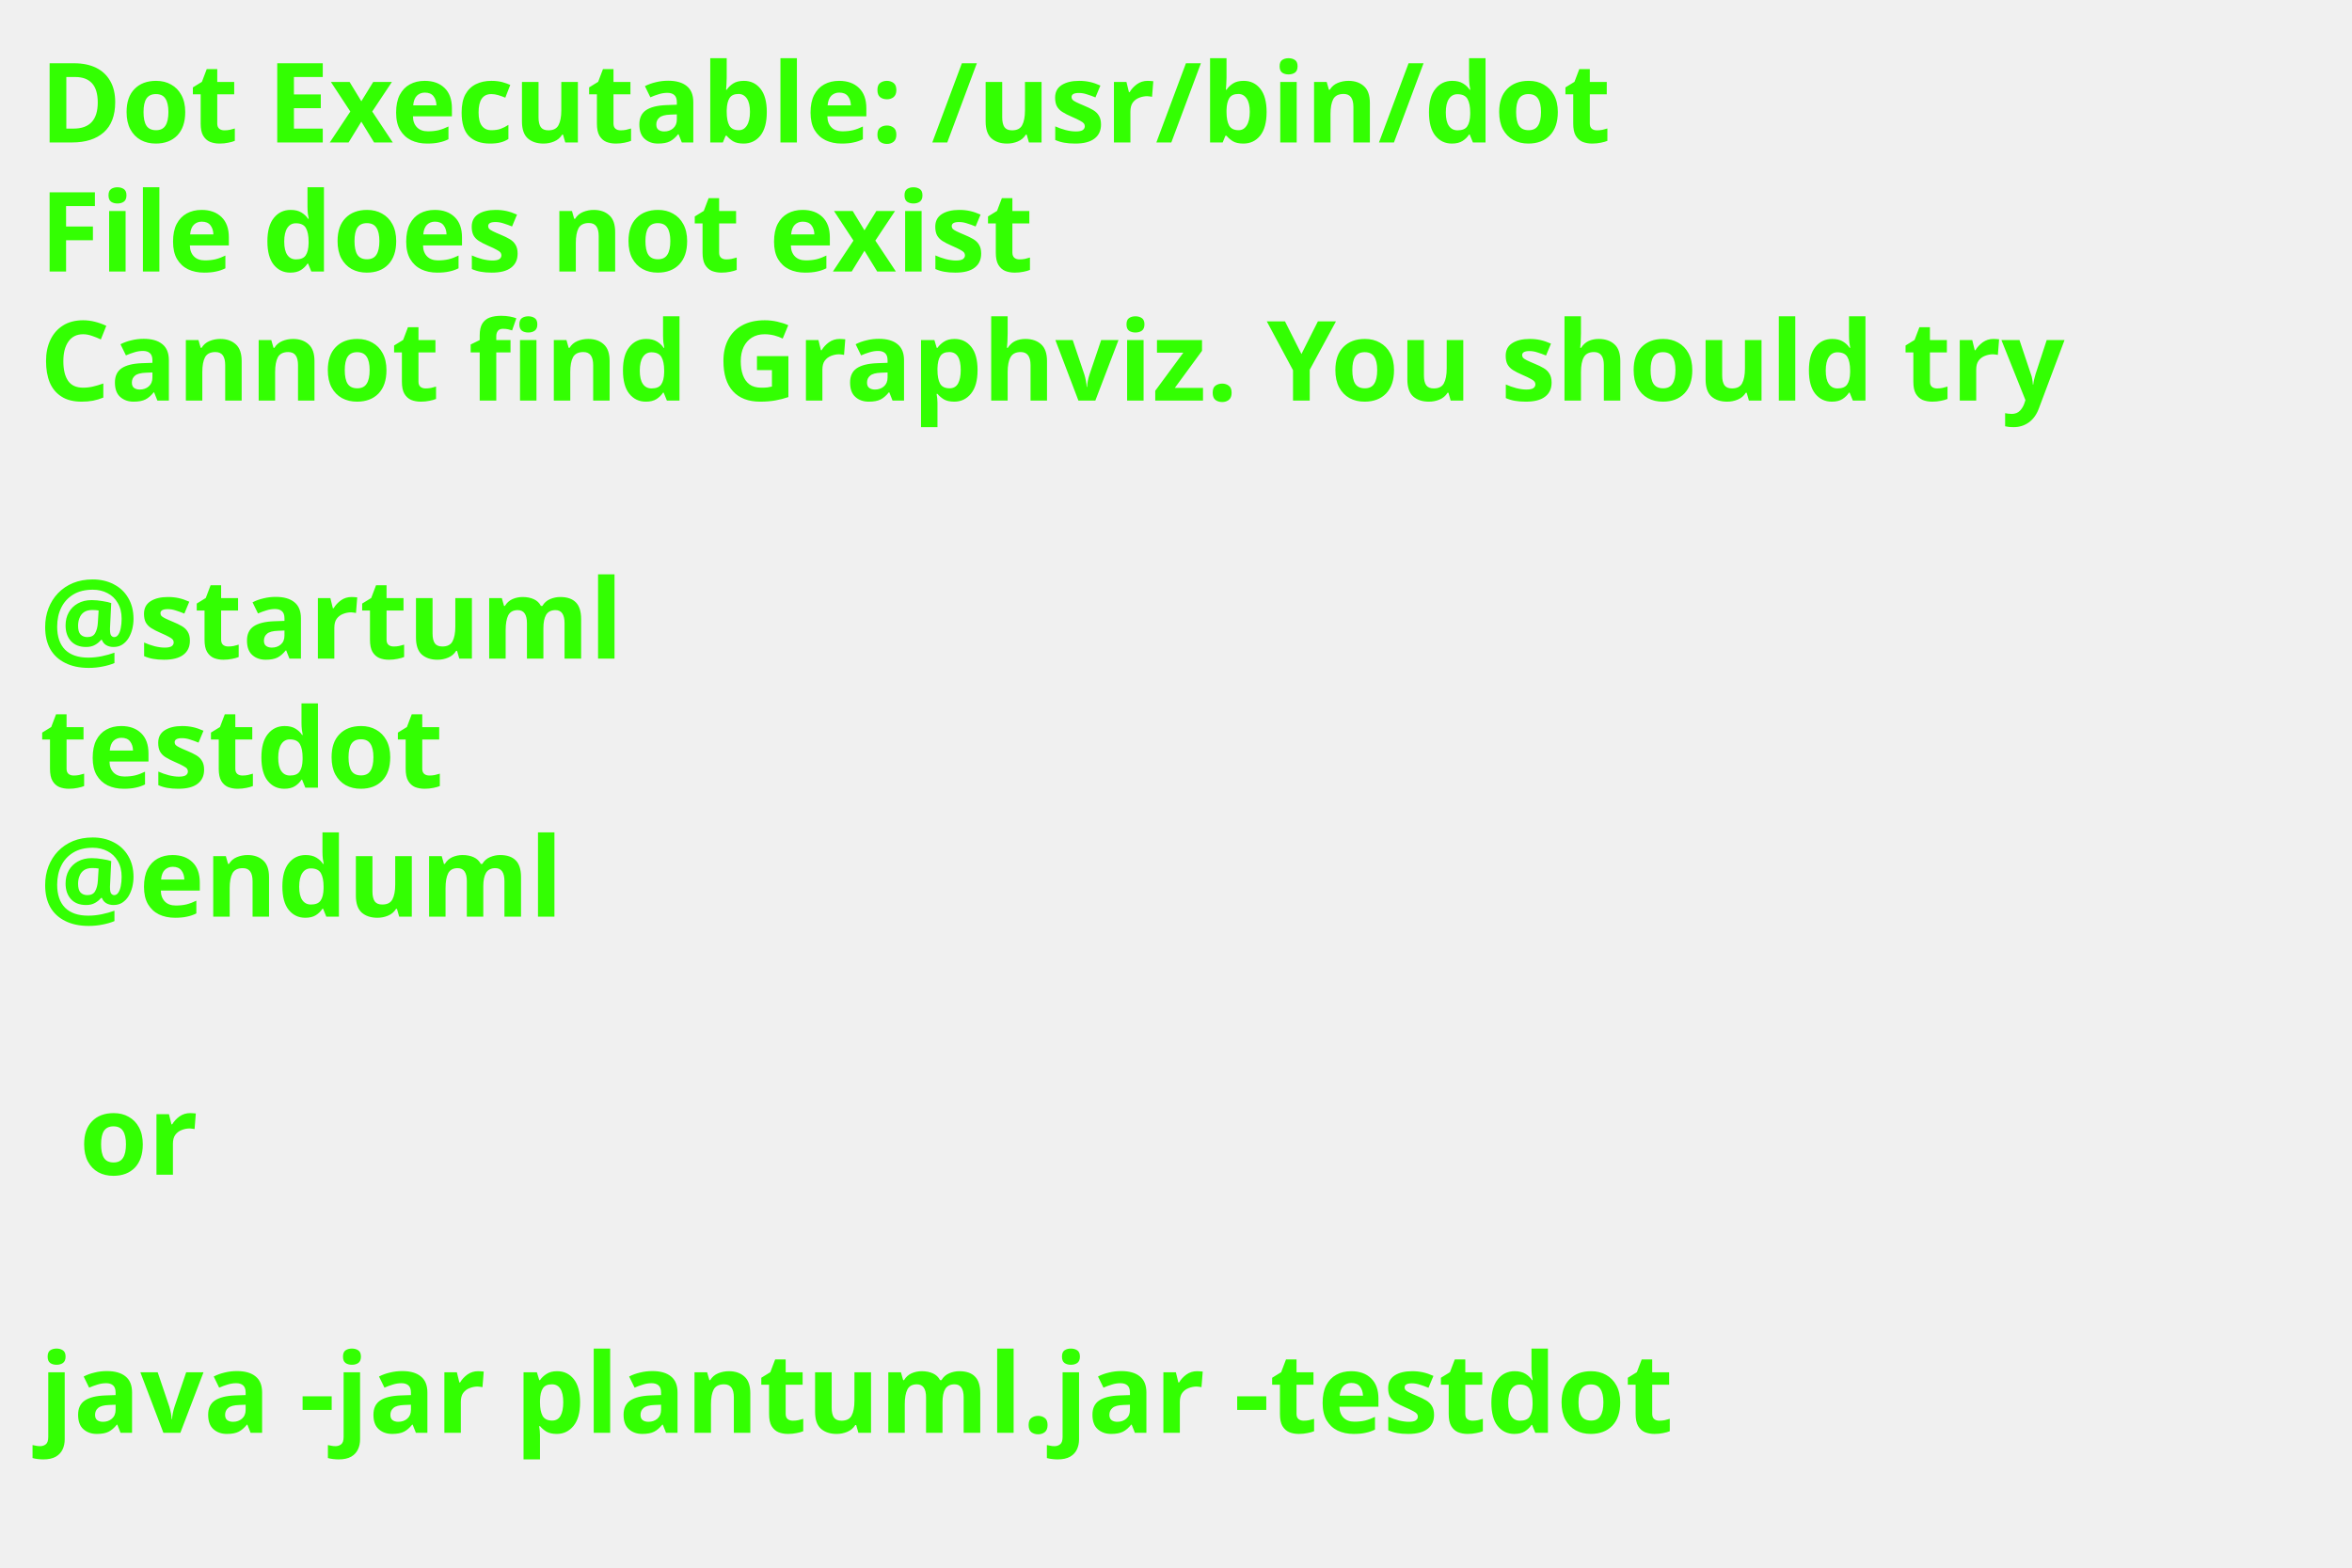
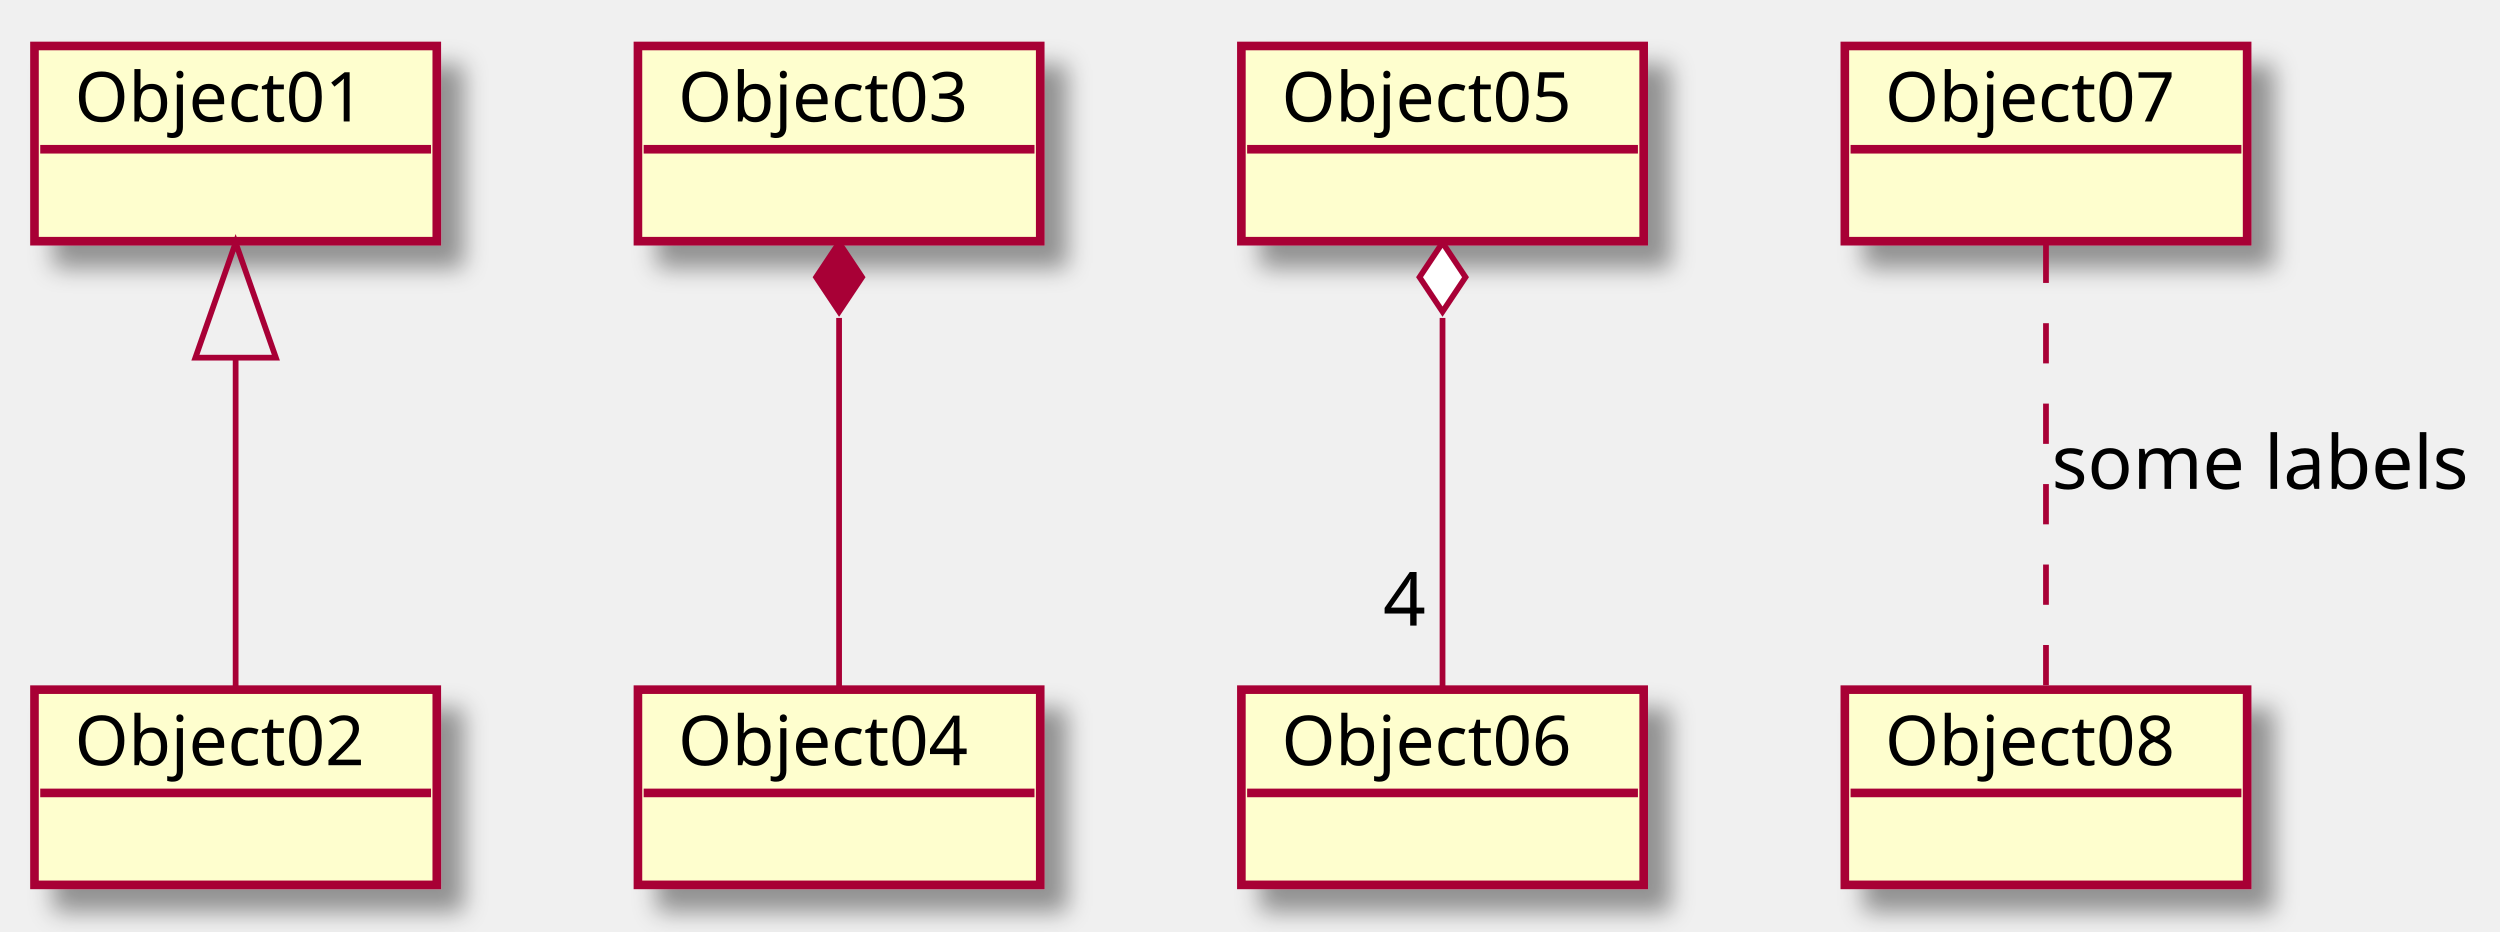
- <svg xmlns="http://www.w3.org/2000/svg" contentScriptType="application/ecmascript" contentStyleType="text/css" height="198px" preserveAspectRatio="none" style="width:297px;height:198px;background:#000000;" version="1.1" viewBox="0 0 297 198" width="297px" zoomAndPan="magnify">
-   <defs />
+ <svg xmlns="http://www.w3.org/2000/svg" contentScriptType="application/ecmascript" contentStyleType="text/css" height="162px" preserveAspectRatio="none" style="width:435px;height:162px;" version="1.1" viewBox="0 0 435 162" width="435px" zoomAndPan="magnify">
+   <defs>
+     <filter height="300%" id="fospejc" width="300%" x="-1" y="-1">
+       <feGaussianBlur result="blurOut" stdDeviation="2.0" />
+       <feColorMatrix in="blurOut" result="blurOut2" type="matrix" values="0 0 0 0 0 0 0 0 0 0 0 0 0 0 0 0 0 0 .4 0" />
+       <feOffset dx="4.0" dy="4.0" in="blurOut2" result="blurOut3" />
+       <feBlend in="SourceGraphic" in2="blurOut3" mode="normal" />
+     </filter>
+   </defs>
  <g>
-     <text fill="#33FF02" font-family="sans-serif" font-size="14" font-weight="bold" lengthAdjust="spacingAndGlyphs" textLength="220" x="5" y="17.995">Dot Executable: /usr/bin/dot</text>
-     <text fill="#33FF02" font-family="sans-serif" font-size="14" font-weight="bold" lengthAdjust="spacingAndGlyphs" textLength="145" x="5" y="34.292">File does not exist</text>
-     <text fill="#33FF02" font-family="sans-serif" font-size="14" font-weight="bold" lengthAdjust="spacingAndGlyphs" textLength="291" x="5" y="50.589">Cannot find Graphviz. You should try</text>
-     <text fill="#33FF02" font-family="sans-serif" font-size="14" font-weight="bold" lengthAdjust="spacingAndGlyphs" textLength="0" x="10" y="66.886" />
-     <text fill="#33FF02" font-family="sans-serif" font-size="14" font-weight="bold" lengthAdjust="spacingAndGlyphs" textLength="79" x="5" y="83.183">@startuml</text>
-     <text fill="#33FF02" font-family="sans-serif" font-size="14" font-weight="bold" lengthAdjust="spacingAndGlyphs" textLength="57" x="5" y="99.48">testdot</text>
-     <text fill="#33FF02" font-family="sans-serif" font-size="14" font-weight="bold" lengthAdjust="spacingAndGlyphs" textLength="72" x="5" y="115.776">@enduml</text>
-     <text fill="#33FF02" font-family="sans-serif" font-size="14" font-weight="bold" lengthAdjust="spacingAndGlyphs" textLength="0" x="10" y="132.073" />
-     <text fill="#33FF02" font-family="sans-serif" font-size="14" font-weight="bold" lengthAdjust="spacingAndGlyphs" textLength="17" x="10" y="148.37">or</text>
-     <text fill="#33FF02" font-family="sans-serif" font-size="14" font-weight="bold" lengthAdjust="spacingAndGlyphs" textLength="0" x="10" y="164.667" />
-     <text fill="#33FF02" font-family="sans-serif" font-size="14" font-weight="bold" lengthAdjust="spacingAndGlyphs" textLength="227" x="5" y="180.964">java -jar plantuml.jar -testdot</text>
-     <text fill="#33FF02" font-family="sans-serif" font-size="14" font-weight="bold" lengthAdjust="spacingAndGlyphs" textLength="0" x="10" y="197.261" />
+     <rect fill="#FEFECE" filter="url(#fospejc)" height="33.969" style="stroke: #A80036; stroke-width: 1.5;" width="70" x="6" y="8" />
+     <text fill="#000000" font-family="sans-serif" font-size="12" lengthAdjust="spacingAndGlyphs" textLength="56" x="13" y="21.139">Object01</text>
+     <line style="stroke: #A80036; stroke-width: 1.5;" x1="7" x2="75" y1="25.969" y2="25.969" />
+     <rect fill="#FEFECE" filter="url(#fospejc)" height="33.969" style="stroke: #A80036; stroke-width: 1.5;" width="70" x="6" y="120" />
+     <text fill="#000000" font-family="sans-serif" font-size="12" lengthAdjust="spacingAndGlyphs" textLength="56" x="13" y="133.139">Object02</text>
+     <line style="stroke: #A80036; stroke-width: 1.5;" x1="7" x2="75" y1="137.969" y2="137.969" />
+     <rect fill="#FEFECE" filter="url(#fospejc)" height="33.969" style="stroke: #A80036; stroke-width: 1.5;" width="70" x="111" y="8" />
+     <text fill="#000000" font-family="sans-serif" font-size="12" lengthAdjust="spacingAndGlyphs" textLength="56" x="118" y="21.139">Object03</text>
+     <line style="stroke: #A80036; stroke-width: 1.5;" x1="112" x2="180" y1="25.969" y2="25.969" />
+     <rect fill="#FEFECE" filter="url(#fospejc)" height="33.969" style="stroke: #A80036; stroke-width: 1.5;" width="70" x="111" y="120" />
+     <text fill="#000000" font-family="sans-serif" font-size="12" lengthAdjust="spacingAndGlyphs" textLength="56" x="118" y="133.139">Object04</text>
+     <line style="stroke: #A80036; stroke-width: 1.5;" x1="112" x2="180" y1="137.969" y2="137.969" />
+     <rect fill="#FEFECE" filter="url(#fospejc)" height="33.969" style="stroke: #A80036; stroke-width: 1.5;" width="70" x="216" y="8" />
+     <text fill="#000000" font-family="sans-serif" font-size="12" lengthAdjust="spacingAndGlyphs" textLength="56" x="223" y="21.139">Object05</text>
+     <line style="stroke: #A80036; stroke-width: 1.5;" x1="217" x2="285" y1="25.969" y2="25.969" />
+     <rect fill="#FEFECE" filter="url(#fospejc)" height="33.969" style="stroke: #A80036; stroke-width: 1.5;" width="70" x="216" y="120" />
+     <text fill="#000000" font-family="sans-serif" font-size="12" lengthAdjust="spacingAndGlyphs" textLength="56" x="223" y="133.139">Object06</text>
+     <line style="stroke: #A80036; stroke-width: 1.5;" x1="217" x2="285" y1="137.969" y2="137.969" />
+     <rect fill="#FEFECE" filter="url(#fospejc)" height="33.969" style="stroke: #A80036; stroke-width: 1.5;" width="70" x="321" y="8" />
+     <text fill="#000000" font-family="sans-serif" font-size="12" lengthAdjust="spacingAndGlyphs" textLength="56" x="328" y="21.139">Object07</text>
+     <line style="stroke: #A80036; stroke-width: 1.5;" x1="322" x2="390" y1="25.969" y2="25.969" />
+     <rect fill="#FEFECE" filter="url(#fospejc)" height="33.969" style="stroke: #A80036; stroke-width: 1.5;" width="70" x="321" y="120" />
+     <text fill="#000000" font-family="sans-serif" font-size="12" lengthAdjust="spacingAndGlyphs" textLength="56" x="328" y="133.139">Object08</text>
+     <line style="stroke: #A80036; stroke-width: 1.5;" x1="322" x2="390" y1="137.969" y2="137.969" />
+     <path d="M41,62.366 C41,81.756 41,104.65 41,119.703 " fill="none" style="stroke: #A80036; stroke-width: 1.0;" />
+     <polygon fill="none" points="34,62.231,41,42.231,48,62.231,34,62.231" style="stroke: #A80036; stroke-width: 1.0;" />
+     <path d="M146,55.318 C146,75.942 146,102.779 146,119.703 " fill="none" style="stroke: #A80036; stroke-width: 1.0;" />
+     <polygon fill="#A80036" points="146,42.231,142,48.231,146,54.231,150,48.231,146,42.231" style="stroke: #A80036; stroke-width: 1.0;" />
+     <path d="M251,55.318 C251,75.942 251,102.779 251,119.703 " fill="none" style="stroke: #A80036; stroke-width: 1.0;" />
+     <polygon fill="#FFFFFF" points="251,42.231,247,48.231,251,54.231,255,48.231,251,42.231" style="stroke: #A80036; stroke-width: 1.0;" />
+     <text fill="#000000" font-family="sans-serif" font-size="13" lengthAdjust="spacingAndGlyphs" textLength="8" x="240.656" y="108.858">4</text>
+     <path d="M356,42.231 C356,63.028 356,98.873 356,119.703 " fill="none" style="stroke: #A80036; stroke-width: 1.0; stroke-dasharray: 7.0,7.0;" />
+     <text fill="#000000" font-family="sans-serif" font-size="13" lengthAdjust="spacingAndGlyphs" textLength="77" x="357" y="85.067">some labels</text>
  </g>
</svg>
